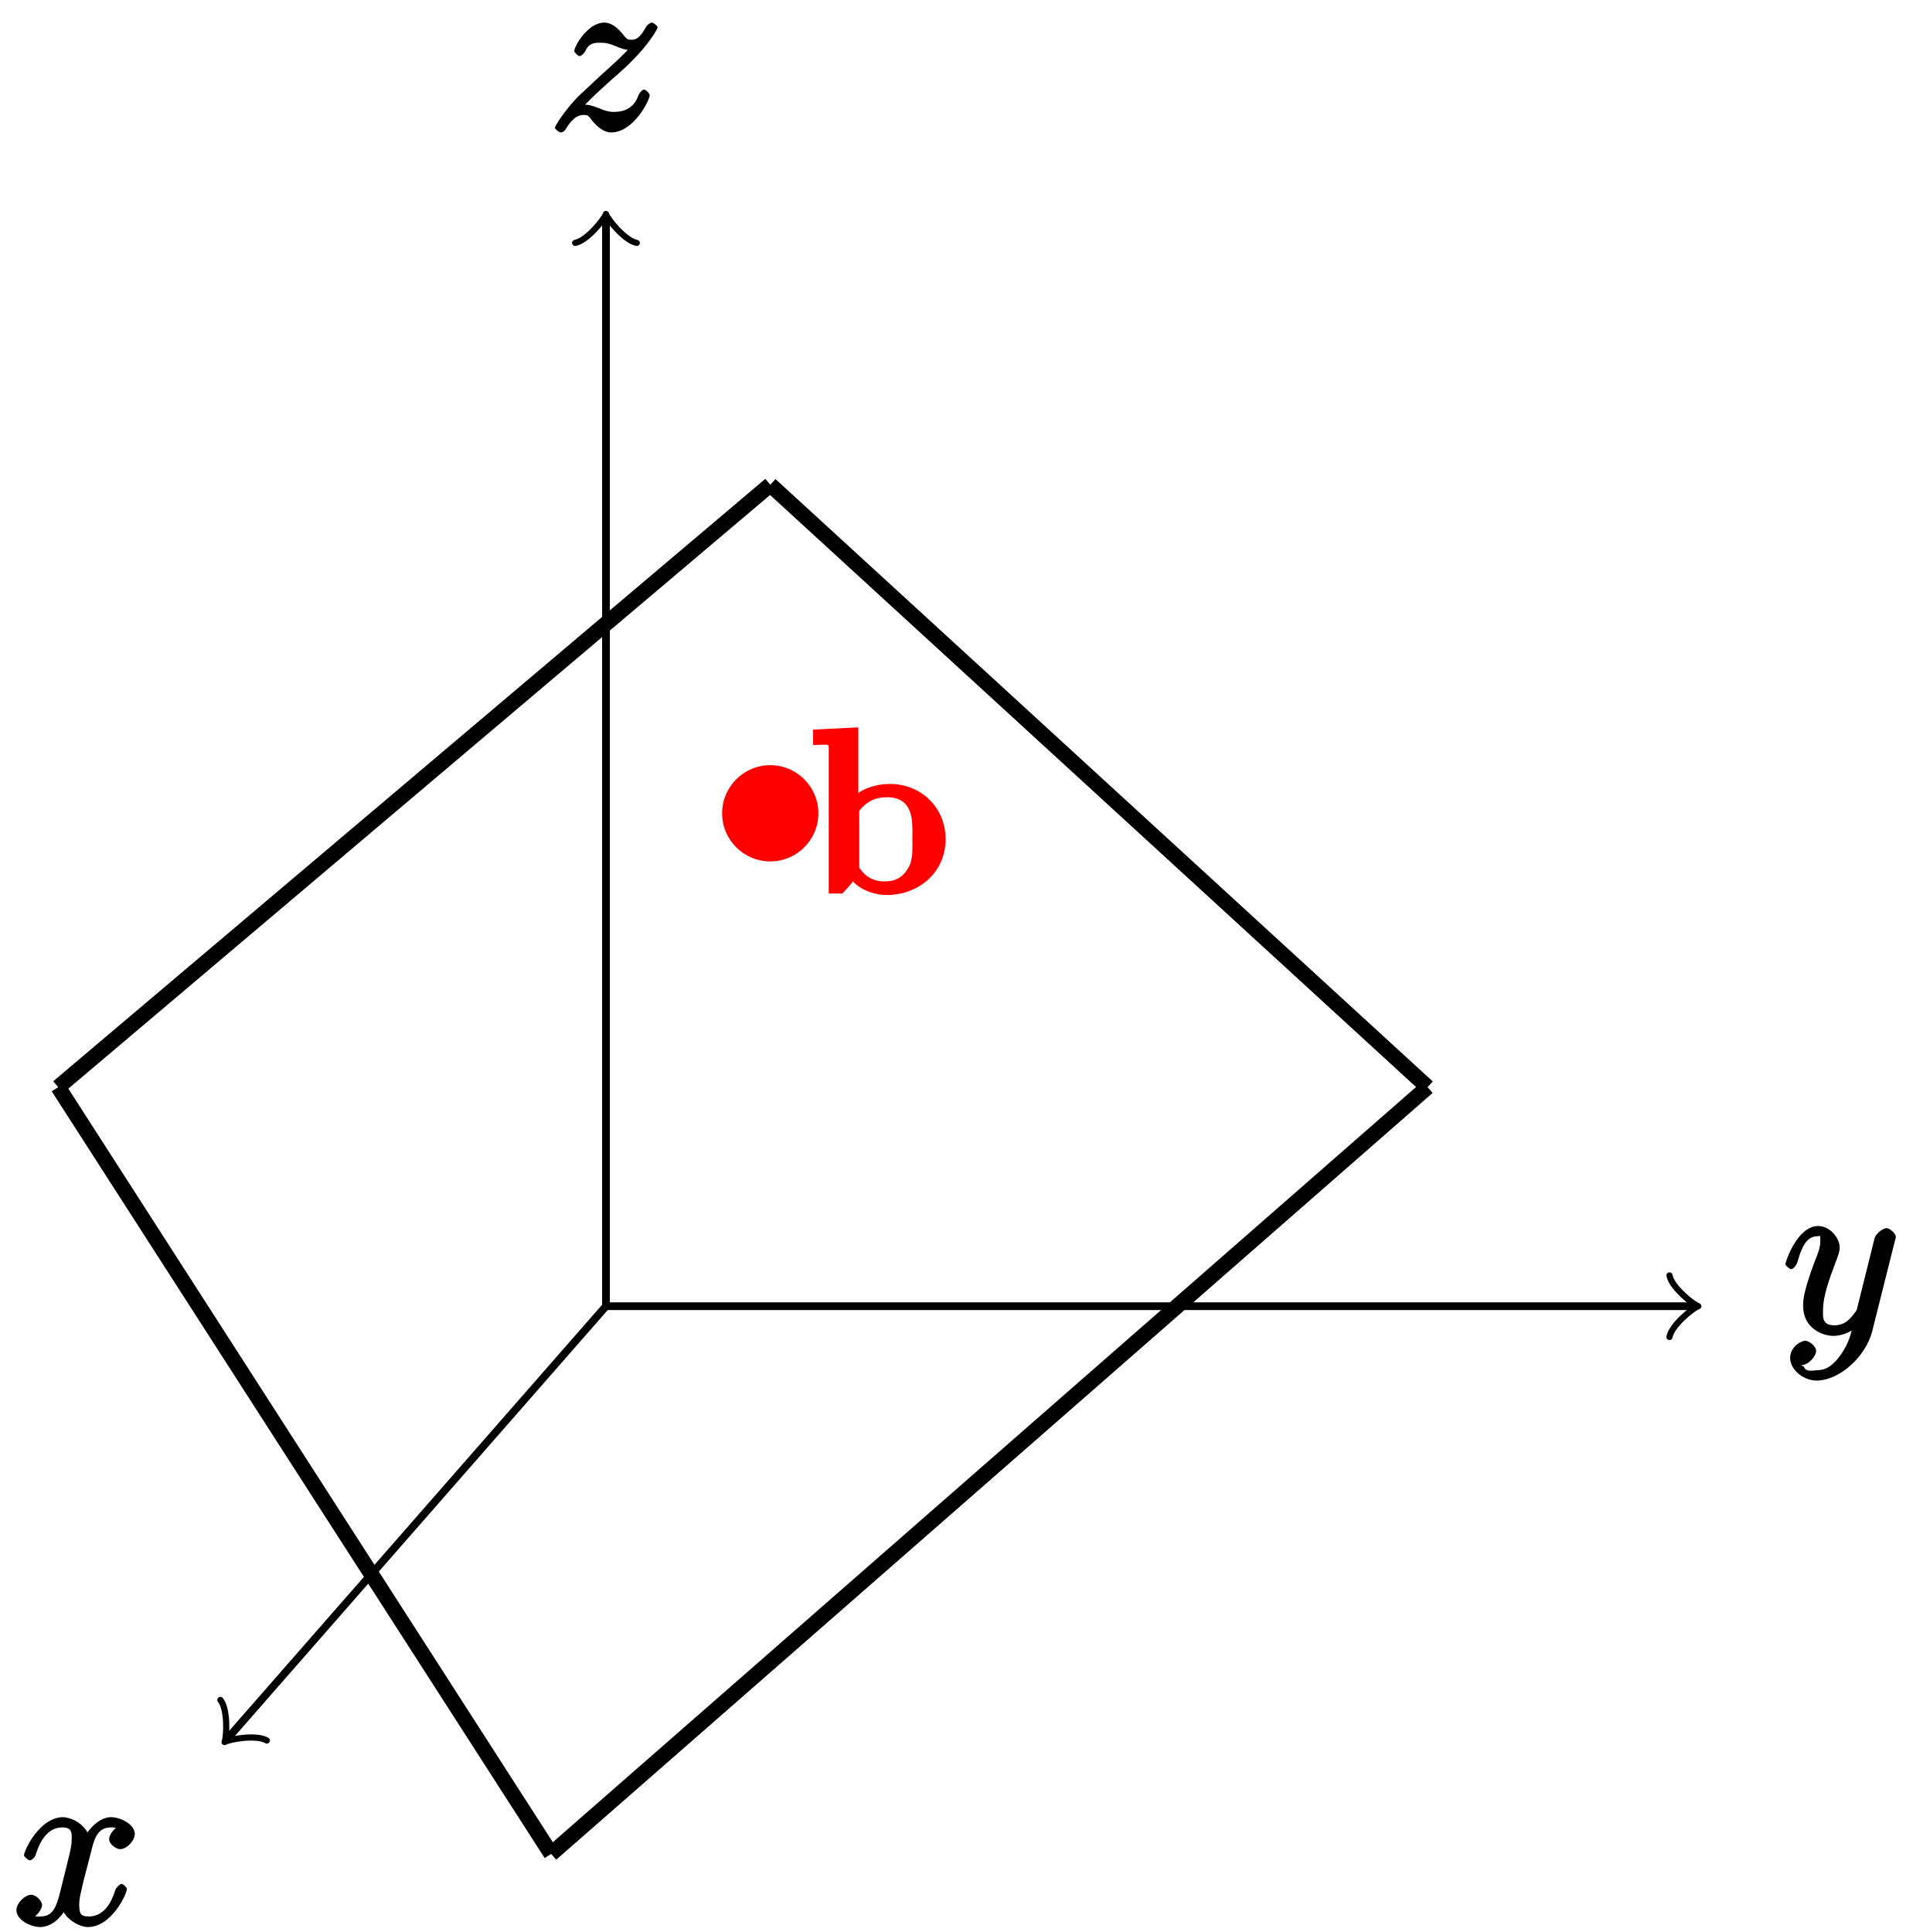
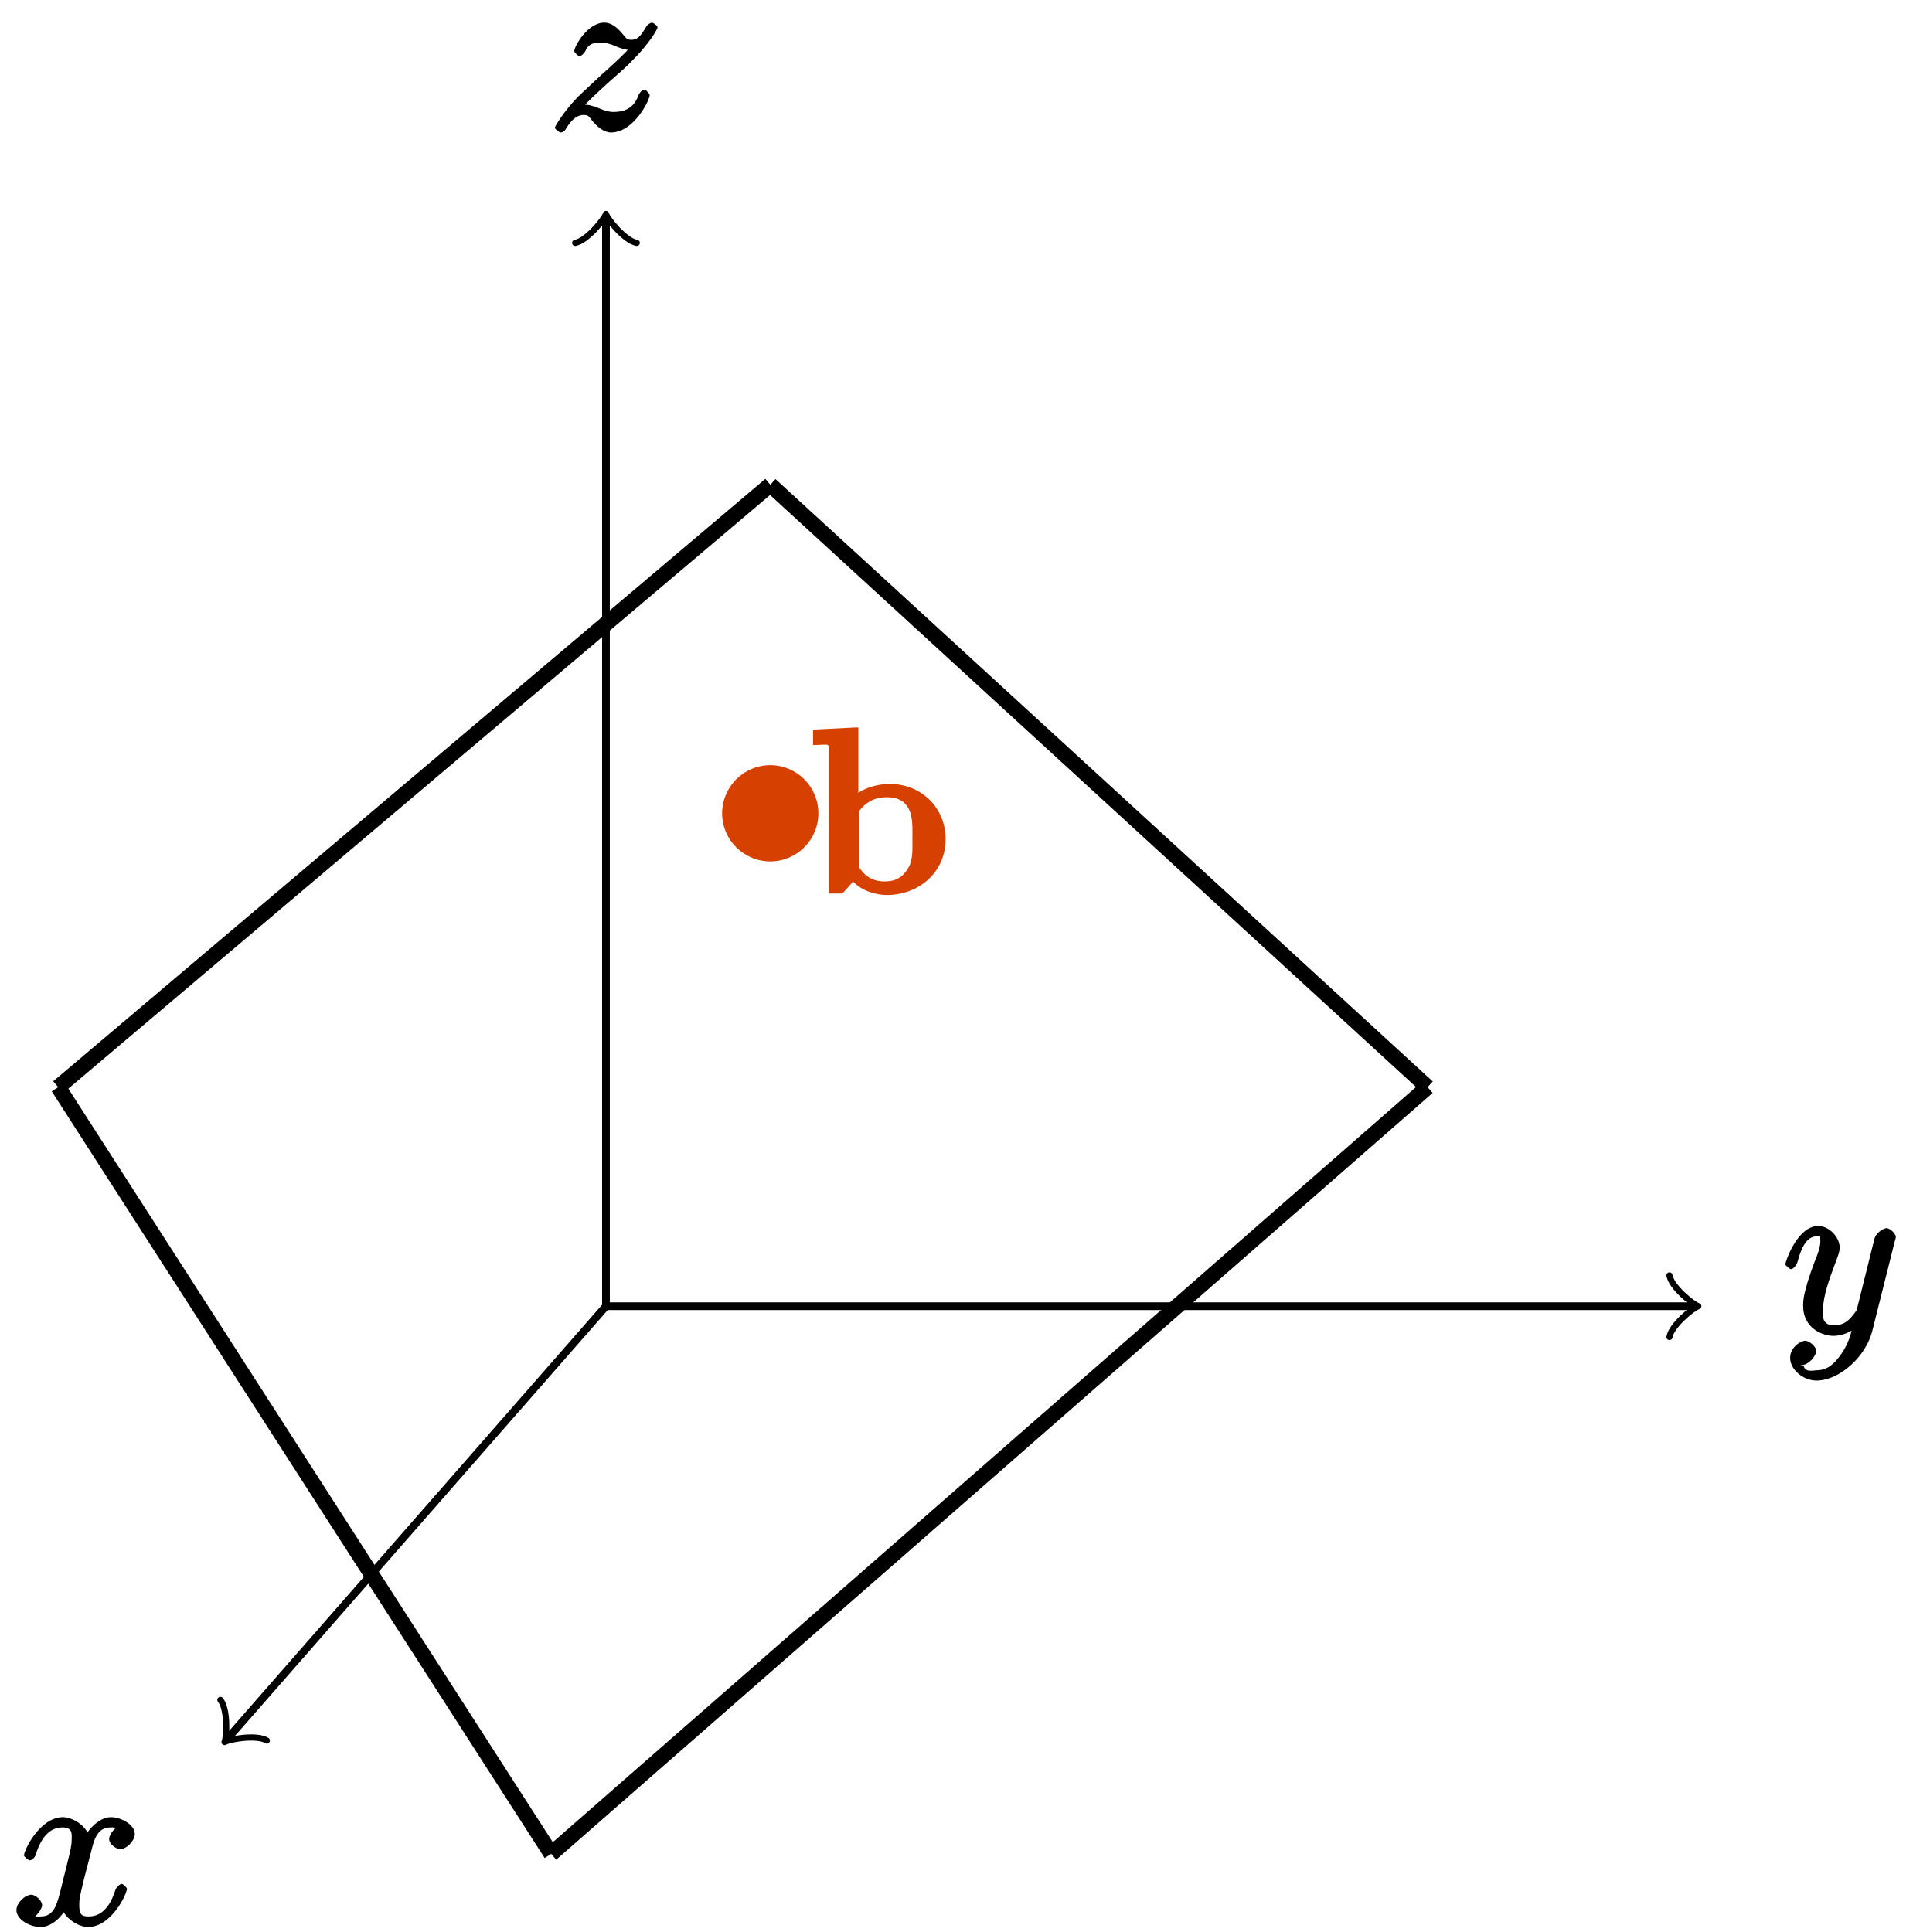
<svg xmlns="http://www.w3.org/2000/svg" xmlns:xlink="http://www.w3.org/1999/xlink" width="99pt" height="100pt" viewBox="0 0 99 100" version="1.1">
  <defs>
    <g>
      <symbol overflow="visible" id="glyph0-0">
        <path style="stroke:none;" d="" />
      </symbol>
      <symbol overflow="visible" id="glyph0-1">
        <path style="stroke:none;" d="M 3.031 1.094 C 2.703 1.547 2.359 1.906 1.766 1.906 C 1.625 1.906 1.203 2.031 1.109 1.703 C 0.906 1.641 0.969 1.641 0.984 1.641 C 1.344 1.641 1.75 1.188 1.75 0.906 C 1.75 0.641 1.359 0.375 1.188 0.375 C 0.984 0.375 0.406 0.688 0.406 1.266 C 0.406 1.875 1.094 2.438 1.766 2.438 C 2.969 2.438 4.328 1.188 4.656 -0.125 L 5.828 -4.797 C 5.844 -4.859 5.875 -4.922 5.875 -5 C 5.875 -5.172 5.562 -5.453 5.391 -5.453 C 5.281 -5.453 4.859 -5.25 4.766 -4.891 L 3.891 -1.375 C 3.828 -1.156 3.875 -1.25 3.781 -1.109 C 3.531 -0.781 3.266 -0.422 2.688 -0.422 C 2.016 -0.422 2.109 -0.922 2.109 -1.25 C 2.109 -1.922 2.438 -2.844 2.766 -3.703 C 2.891 -4.047 2.969 -4.219 2.969 -4.453 C 2.969 -4.953 2.453 -5.562 1.859 -5.562 C 0.766 -5.562 0.156 -3.688 0.156 -3.578 C 0.156 -3.531 0.375 -3.328 0.453 -3.328 C 0.562 -3.328 0.734 -3.531 0.781 -3.688 C 1.062 -4.703 1.359 -5.031 1.828 -5.031 C 1.938 -5.031 1.969 -5.172 1.969 -4.781 C 1.969 -4.469 1.844 -4.125 1.656 -3.672 C 1.078 -2.109 1.078 -1.703 1.078 -1.422 C 1.078 -0.281 2.062 0.125 2.656 0.125 C 3 0.125 3.531 -0.031 3.844 -0.344 L 3.688 -0.516 C 3.516 0.141 3.438 0.5 3.031 1.094 Z M 3.031 1.094 " />
      </symbol>
      <symbol overflow="visible" id="glyph0-2">
        <path style="stroke:none;" d="M 1.625 -1 C 2.141 -1.594 2.562 -1.953 3.156 -2.5 C 3.875 -3.125 4.188 -3.422 4.344 -3.594 C 5.188 -4.422 5.656 -5.219 5.656 -5.312 C 5.656 -5.422 5.406 -5.562 5.375 -5.562 C 5.297 -5.562 5.156 -5.469 5.094 -5.391 C 4.797 -4.875 4.625 -4.672 4.312 -4.672 C 4.062 -4.672 4.047 -4.734 3.812 -5.016 C 3.562 -5.312 3.25 -5.562 2.906 -5.562 C 2.031 -5.562 1.344 -4.328 1.344 -4.078 C 1.344 -4.047 1.516 -3.828 1.625 -3.828 C 1.719 -3.828 1.891 -4.016 1.922 -4.094 C 2.125 -4.578 2.547 -4.516 2.766 -4.516 C 3.031 -4.516 3.266 -4.438 3.516 -4.328 C 3.969 -4.141 4.156 -4.141 4.281 -4.141 C 4.359 -4.141 4.406 -4.141 4.469 -4.141 L 4.344 -4.406 C 3.953 -3.938 3.312 -3.359 2.766 -2.875 L 1.562 -1.75 C 0.844 -1.016 0.344 -0.203 0.344 -0.125 C 0.344 -0.047 0.578 0.125 0.641 0.125 C 0.719 0.125 0.844 0.078 0.922 -0.078 C 1.109 -0.375 1.391 -0.781 1.828 -0.781 C 2.078 -0.781 2.078 -0.734 2.312 -0.438 C 2.547 -0.172 2.875 0.125 3.25 0.125 C 4.422 0.125 5.25 -1.547 5.25 -1.812 C 5.25 -1.859 5.078 -2.094 4.953 -2.094 C 4.859 -2.094 4.688 -1.891 4.656 -1.766 C 4.391 -1.062 3.844 -0.938 3.375 -0.938 C 3.125 -0.938 2.891 -1.016 2.641 -1.125 C 2.156 -1.312 2.031 -1.312 1.875 -1.312 C 1.75 -1.312 1.625 -1.312 1.516 -1.266 Z M 1.625 -1 " />
      </symbol>
      <symbol overflow="visible" id="glyph0-3">
        <path style="stroke:none;" d="M 5.672 -5.172 C 5.281 -5.109 4.969 -4.656 4.969 -4.438 C 4.969 -4.141 5.359 -3.906 5.531 -3.906 C 5.891 -3.906 6.297 -4.359 6.297 -4.688 C 6.297 -5.188 5.562 -5.562 5.062 -5.562 C 4.344 -5.562 3.766 -4.703 3.656 -4.469 L 3.984 -4.469 C 3.703 -5.359 2.812 -5.562 2.594 -5.562 C 1.375 -5.562 0.562 -3.844 0.562 -3.578 C 0.562 -3.531 0.781 -3.328 0.859 -3.328 C 0.953 -3.328 1.094 -3.438 1.156 -3.578 C 1.562 -4.922 2.219 -5.031 2.562 -5.031 C 3.094 -5.031 3.031 -4.672 3.031 -4.391 C 3.031 -4.125 2.969 -3.844 2.828 -3.281 L 2.422 -1.641 C 2.234 -0.922 2.062 -0.422 1.422 -0.422 C 1.359 -0.422 1.172 -0.375 0.922 -0.531 L 0.812 -0.281 C 1.25 -0.359 1.5 -0.859 1.5 -1 C 1.5 -1.25 1.156 -1.547 0.938 -1.547 C 0.641 -1.547 0.172 -1.141 0.172 -0.75 C 0.172 -0.25 0.891 0.125 1.406 0.125 C 1.984 0.125 2.5 -0.375 2.75 -0.859 L 2.469 -0.969 C 2.672 -0.266 3.438 0.125 3.875 0.125 C 5.094 0.125 5.891 -1.594 5.891 -1.859 C 5.891 -1.906 5.688 -2.109 5.625 -2.109 C 5.516 -2.109 5.328 -1.906 5.297 -1.812 C 4.969 -0.75 4.453 -0.422 3.906 -0.422 C 3.484 -0.422 3.422 -0.578 3.422 -1.062 C 3.422 -1.328 3.469 -1.516 3.656 -2.312 L 4.078 -3.938 C 4.25 -4.656 4.5 -5.031 5.062 -5.031 C 5.078 -5.031 5.297 -5.062 5.547 -4.906 Z M 5.672 -5.172 " />
      </symbol>
      <symbol overflow="visible" id="glyph1-0">
        <path style="stroke:none;" d="" />
      </symbol>
      <symbol overflow="visible" id="glyph1-1">
        <path style="stroke:none;" d="M 2.484 -8.594 L 0.281 -8.484 L 0.281 -7.688 C 1.156 -7.688 1.094 -7.828 1.094 -7.359 L 1.094 0 L 1.797 0 C 2.047 -0.266 2.25 -0.484 2.344 -0.625 C 2.844 -0.094 3.609 0.078 4.094 0.078 C 5.734 0.078 7.141 -1.078 7.141 -2.812 C 7.141 -4.453 5.875 -5.672 4.25 -5.672 C 3.531 -5.672 2.875 -5.406 2.625 -5.203 L 2.625 -8.594 Z M 2.641 -4.234 C 3.062 -4.812 3.578 -4.984 4.094 -4.984 C 5.562 -4.984 5.422 -3.609 5.422 -2.828 C 5.422 -2.281 5.469 -1.703 5.172 -1.266 C 4.812 -0.688 4.344 -0.625 3.969 -0.625 C 3.156 -0.625 2.812 -1.141 2.672 -1.344 L 2.672 -4.297 Z M 2.641 -4.234 " />
      </symbol>
    </g>
  </defs>
  <g id="surface1">
    <path style="fill:none;stroke-width:0.399;stroke-linecap:butt;stroke-linejoin:miter;stroke:rgb(0%,0%,0%);stroke-opacity:1;stroke-miterlimit:10;" d="M 0.001 -0 L 56.236 -0 " transform="matrix(1,0,0,-1,31.358,67.609)" />
    <path style="fill:none;stroke-width:0.319;stroke-linecap:round;stroke-linejoin:round;stroke:rgb(0%,0%,0%);stroke-opacity:1;stroke-miterlimit:10;" d="M -1.195 1.593 C -1.097 0.996 0 0.101 0.297 -0 C 0 -0.098 -1.097 -0.996 -1.195 -1.594 " transform="matrix(1,0,0,-1,87.59334,67.609)" />
    <g style="fill:rgb(0%,0%,0%);fill-opacity:1;">
      <use xlink:href="#glyph0-1" x="92.236" y="69.02" />
    </g>
    <path style="fill:none;stroke-width:0.399;stroke-linecap:butt;stroke-linejoin:miter;stroke:rgb(0%,0%,0%);stroke-opacity:1;stroke-miterlimit:10;" d="M 0.001 -0 L 0.001 56.234 " transform="matrix(1,0,0,-1,31.358,67.609)" />
    <path style="fill:none;stroke-width:0.319;stroke-linecap:round;stroke-linejoin:round;stroke:rgb(0%,0%,0%);stroke-opacity:1;stroke-miterlimit:10;" d="M -1.197 1.592 C -1.095 0.995 -0.001 0.1 0.299 -0.001 C -0.001 -0.099 -1.095 -0.997 -1.197 -1.595 " transform="matrix(0,-1,-1,0,31.358,11.37366)" />
    <g style="fill:rgb(0%,0%,0%);fill-opacity:1;">
      <use xlink:href="#glyph0-2" x="28.373" y="6.731" />
    </g>
    <path style="fill:none;stroke-width:0.399;stroke-linecap:butt;stroke-linejoin:miter;stroke:rgb(0%,0%,0%);stroke-opacity:1;stroke-miterlimit:10;" d="M 0.001 -0 L -19.542 -22.332 " transform="matrix(1,0,0,-1,31.358,67.609)" />
    <path style="fill:none;stroke-width:0.319;stroke-linecap:round;stroke-linejoin:round;stroke:rgb(0%,0%,0%);stroke-opacity:1;stroke-miterlimit:10;" d="M -1.196 1.592 C -1.095 0.997 -0 0.102 0.3 0.002 C 0 -0.1 -1.095 -0.996 -1.195 -1.592 " transform="matrix(-0.66017,0.75444,0.75444,0.66017,11.81788,89.94076)" />
    <g style="fill:rgb(0%,0%,0%);fill-opacity:1;">
      <use xlink:href="#glyph0-3" x="0.679" y="99.618" />
    </g>
-     <path style=" stroke:none;fill-rule:nonzero;fill:rgb(100%,0%,0%);fill-opacity:1;" d="M 42.352 42.098 C 42.352 40.723 41.238 39.605 39.863 39.605 C 38.488 39.605 37.371 40.723 37.371 42.098 C 37.371 43.473 38.488 44.586 39.863 44.586 C 41.238 44.586 42.352 43.473 42.352 42.098 Z M 42.352 42.098 " />
-     <g style="fill:rgb(100%,0%,0%);fill-opacity:1;">
+     <path style=" stroke:none;fill-rule:nonzero;fill:rgb(83.922%,25.098%,0%);fill-opacity:1;" d="M 42.352 42.098 C 42.352 40.723 41.238 39.605 39.863 39.605 C 38.488 39.605 37.371 40.723 37.371 42.098 C 37.371 43.473 38.488 44.586 39.863 44.586 C 41.238 44.586 42.352 43.473 42.352 42.098 Z M 42.352 42.098 " />
+     <g style="fill:rgb(83.922%,25.098%,0%);fill-opacity:1;">
      <use xlink:href="#glyph1-1" x="41.795" y="46.248" />
    </g>
    <path style="fill:none;stroke-width:0.797;stroke-linecap:butt;stroke-linejoin:miter;stroke:rgb(0%,0%,0%);stroke-opacity:1;stroke-miterlimit:10;" d="M -2.835 -28.348 L -28.346 11.339 " transform="matrix(1,0,0,-1,31.358,67.609)" />
    <path style="fill:none;stroke-width:0.797;stroke-linecap:butt;stroke-linejoin:miter;stroke:rgb(0%,0%,0%);stroke-opacity:1;stroke-miterlimit:10;" d="M -28.346 11.339 L 8.505 42.519 " transform="matrix(1,0,0,-1,31.358,67.609)" />
    <path style="fill:none;stroke-width:0.797;stroke-linecap:butt;stroke-linejoin:miter;stroke:rgb(0%,0%,0%);stroke-opacity:1;stroke-miterlimit:10;" d="M 8.505 42.519 L 42.521 11.339 " transform="matrix(1,0,0,-1,31.358,67.609)" />
    <path style="fill:none;stroke-width:0.797;stroke-linecap:butt;stroke-linejoin:miter;stroke:rgb(0%,0%,0%);stroke-opacity:1;stroke-miterlimit:10;" d="M 42.521 11.339 L -2.835 -28.348 " transform="matrix(1,0,0,-1,31.358,67.609)" />
  </g>
</svg>
